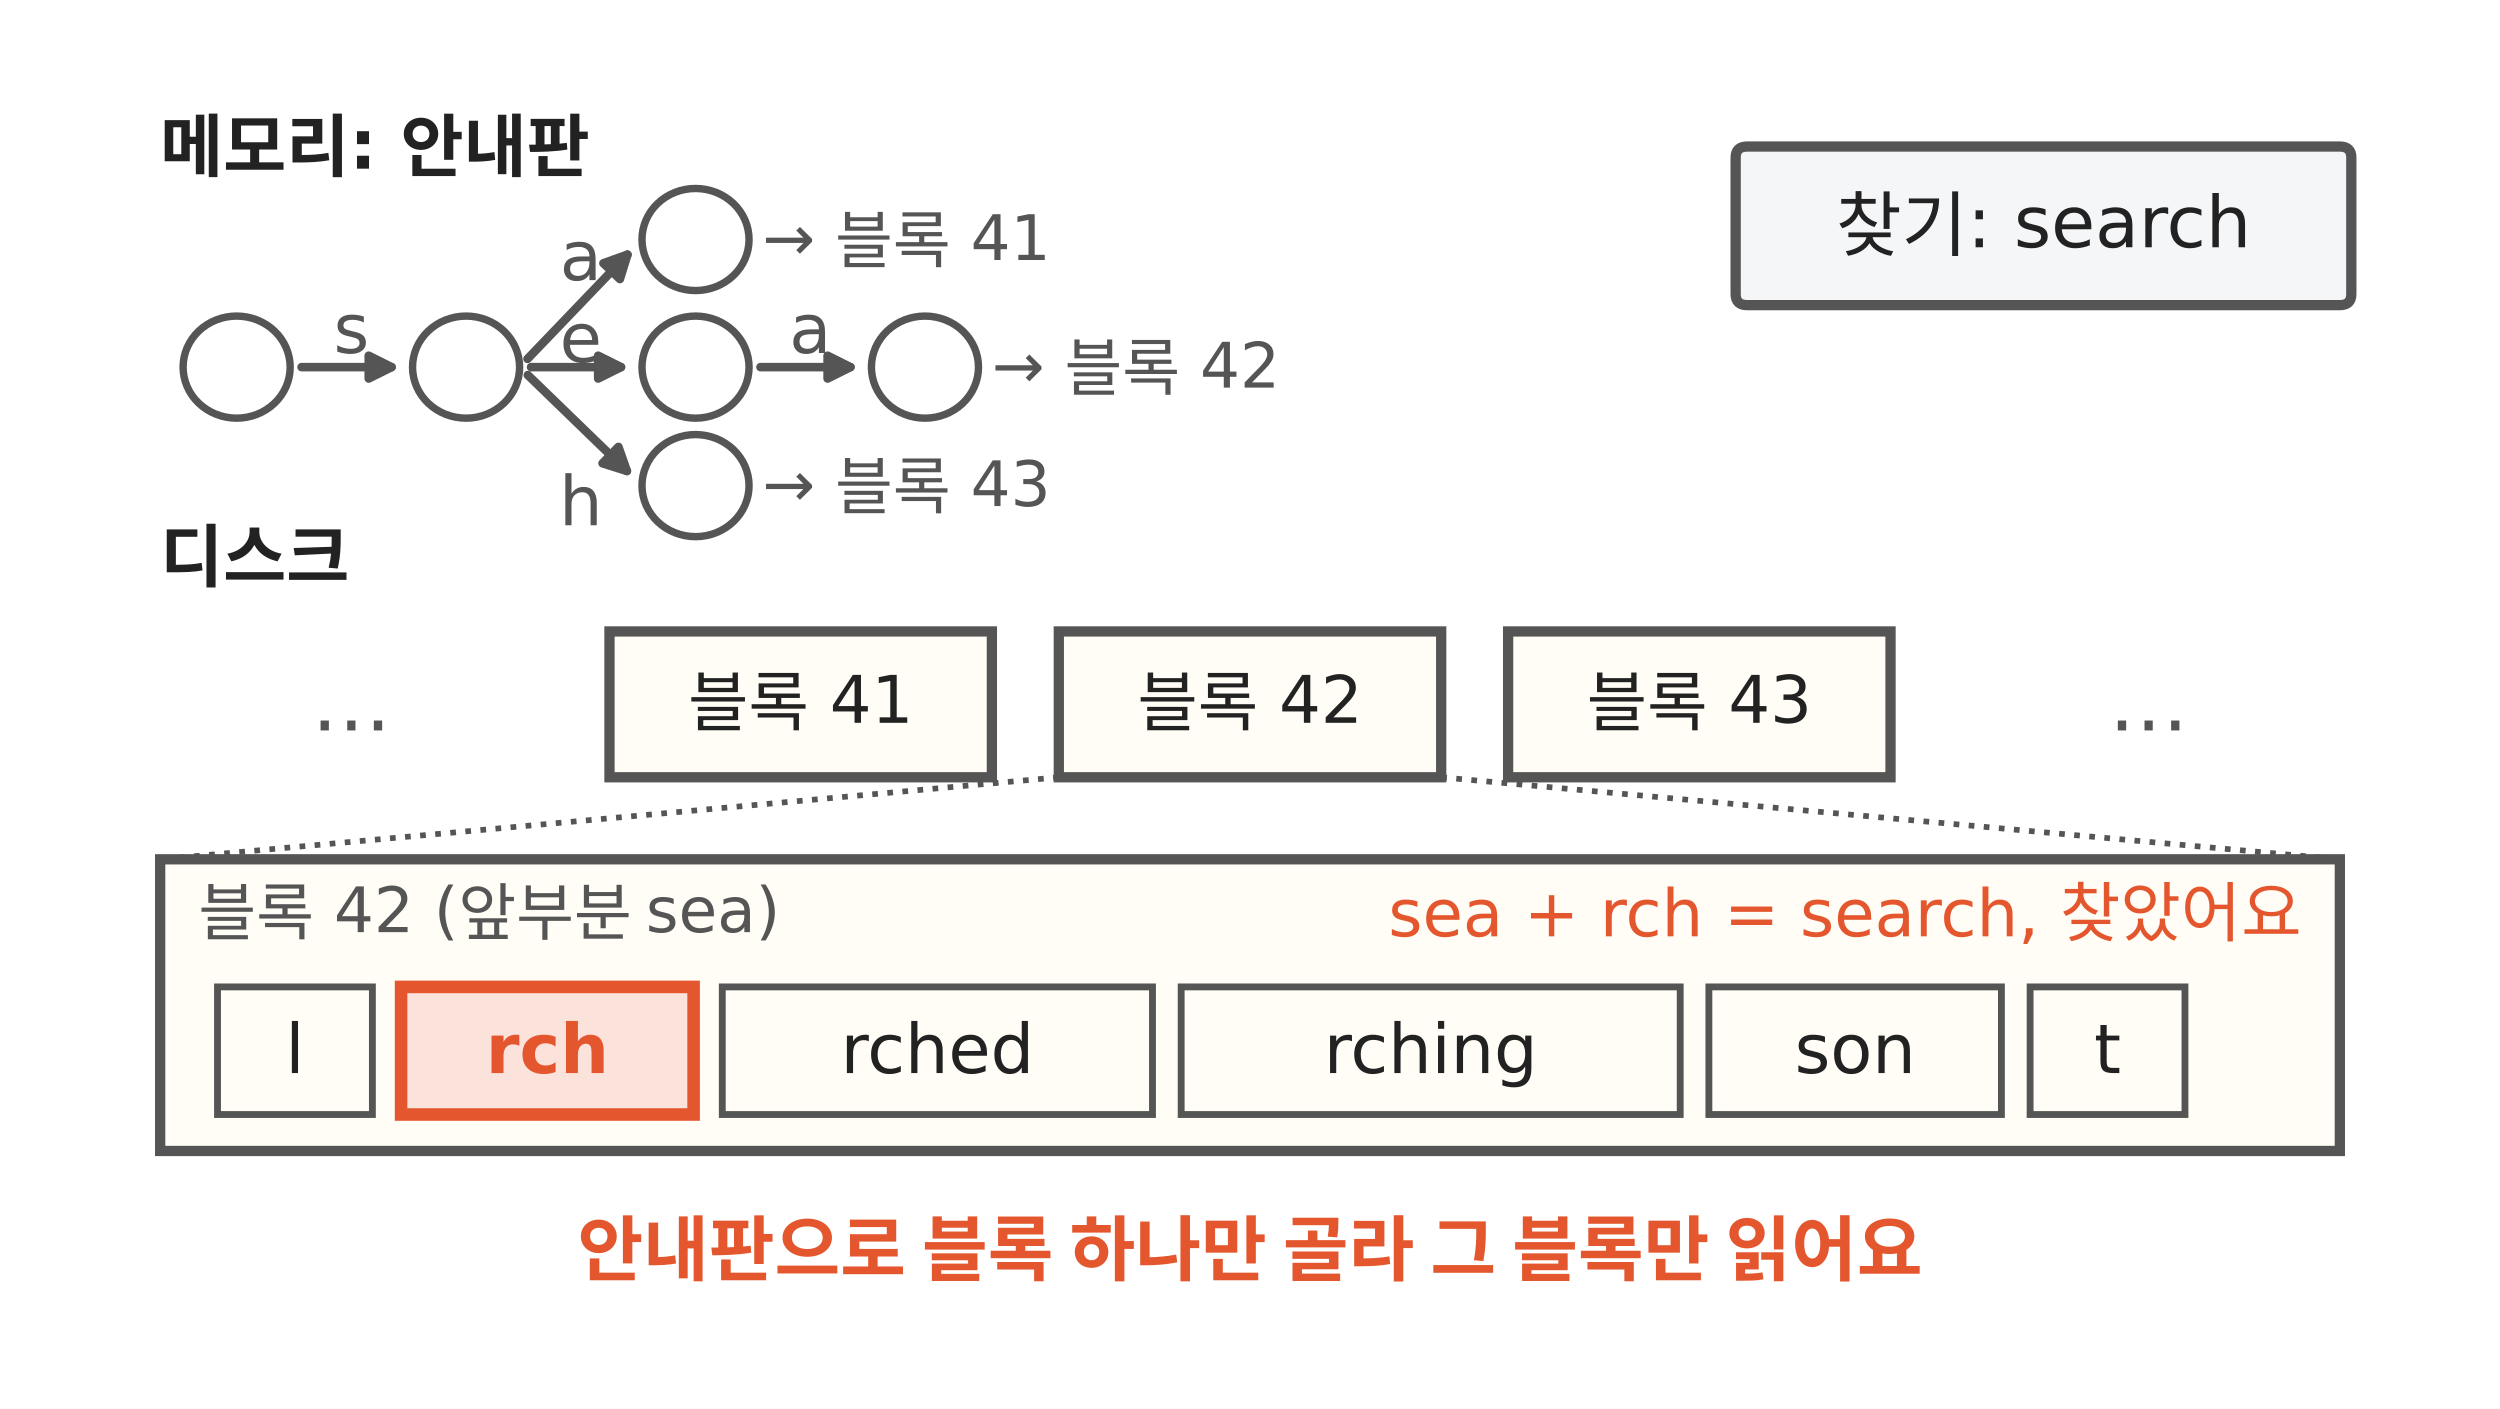
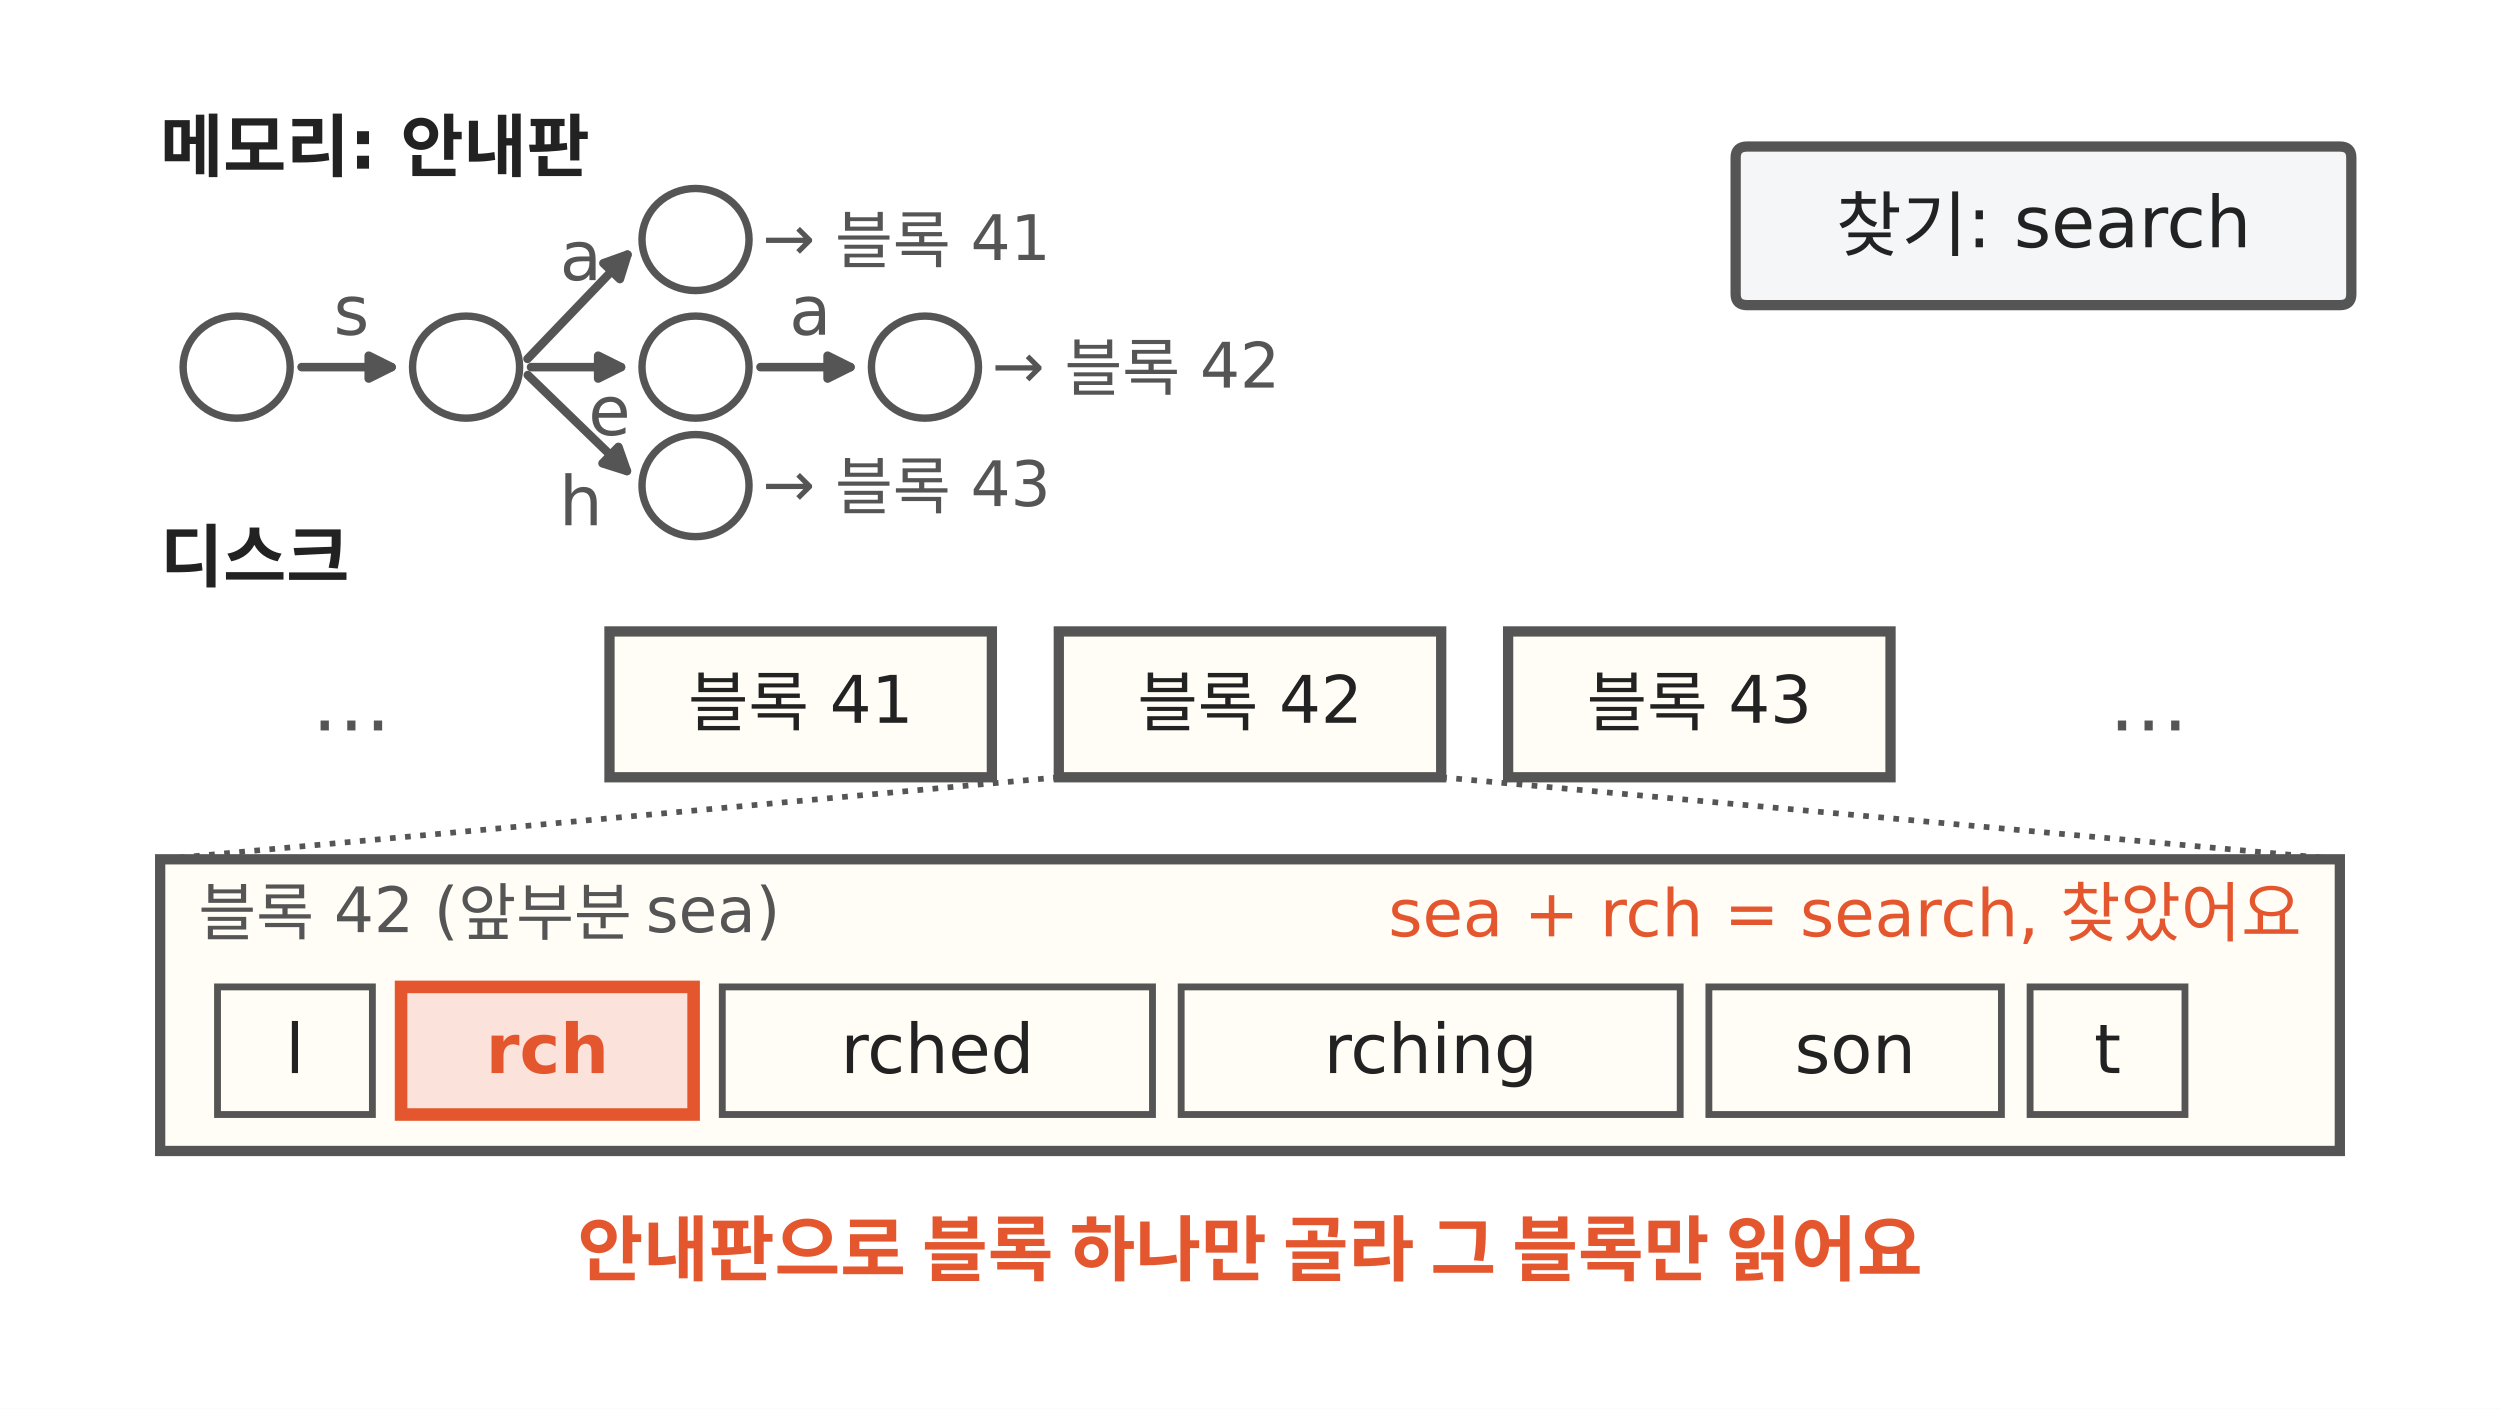
<svg xmlns="http://www.w3.org/2000/svg" width="437.76pt" height="246.672pt" viewBox="0 0 437.76 246.672" version="1.1">
  <defs>
    <style type="text/css">*{stroke-linejoin: round; stroke-linecap: butt}</style>
  </defs>
  <g id="figure_1">
    <g id="patch_1">
      <path d="M 0 246.672  L 437.76 246.672  L 437.76 0  L 0 0  z " style="fill: #ffffff" />
    </g>
    <g id="axes_1">
      <g id="patch_2">
-         <path d="M 305.928 53.431  L 409.716 53.431  Q 411.725 53.431 411.725 51.516  L 411.725 27.576  Q 411.725 25.661 409.716 25.661  L 305.928 25.661  Q 303.919 25.661 303.919 27.576  L 303.919 51.516  Q 303.919 53.431 305.928 53.431  z " clip-path="url(#p03eaf91382)" style="fill: #f4f6f8; stroke: #555555; stroke-width: 1.8; stroke-linejoin: miter" />
+         <path d="M 18 228.672  L 419.76 228.672  L 419.76 18  L 18 18  L 18 228.672  z " clip-path="url(#p4eddcd780e)" style="fill: none" />
      </g>
      <g id="patch_3">
-         <path d="M 106.722 136.104  L 173.682 136.104  L 173.682 110.568  L 106.722 110.568  z " clip-path="url(#p03eaf91382)" style="fill: #fffdf5; stroke: #555555; stroke-width: 1.8; stroke-linejoin: miter" />
+         <path d="M 305.928 53.431  L 409.716 53.431  Q 411.725 53.431 411.725 51.516  L 411.725 27.576  Q 411.725 25.661 409.716 25.661  L 305.928 25.661  Q 303.919 25.661 303.919 27.576  L 303.919 51.516  Q 303.919 53.431 305.928 53.431  z " clip-path="url(#p4eddcd780e)" style="fill: #f4f6f8; stroke: #555555; stroke-width: 1.8; stroke-linejoin: miter" />
      </g>
      <g id="patch_4">
-         <path d="M 185.4 136.104  L 252.36 136.104  L 252.36 110.568  L 185.4 110.568  z " clip-path="url(#p03eaf91382)" style="fill: #fffdf5; stroke: #555555; stroke-width: 1.8; stroke-linejoin: miter" />
+         <path d="M 106.722 136.104  L 173.682 136.104  L 173.682 110.568  L 106.722 110.568  z " clip-path="url(#p4eddcd780e)" style="fill: #fffdf5; stroke: #555555; stroke-width: 1.8; stroke-linejoin: miter" />
      </g>
      <g id="patch_5">
-         <path d="M 264.078 136.104  L 331.038 136.104  L 331.038 110.568  L 264.078 110.568  z " clip-path="url(#p03eaf91382)" style="fill: #fffdf5; stroke: #555555; stroke-width: 1.8; stroke-linejoin: miter" />
+         <path d="M 185.4 136.104  L 252.36 136.104  L 252.36 110.568  L 185.4 110.568  z " clip-path="url(#p4eddcd780e)" style="fill: #fffdf5; stroke: #555555; stroke-width: 1.8; stroke-linejoin: miter" />
      </g>
      <g id="patch_6">
-         <path d="M 41.436 73.222  C 43.922 73.222 46.307 72.28 48.065 70.604  C 49.823 68.928 50.81 66.654 50.81 64.284  C 50.81 61.914 49.823 59.64 48.065 57.964  C 46.307 56.288 43.922 55.346 41.436 55.346  C 38.95 55.346 36.565 56.288 34.807 57.964  C 33.049 59.64 32.062 61.914 32.062 64.284  C 32.062 66.654 33.049 68.928 34.807 70.604  C 36.565 72.28 38.95 73.222 41.436 73.222  z " clip-path="url(#p03eaf91382)" style="fill: #ffffff; stroke: #555555; stroke-width: 1.3; stroke-linejoin: miter" />
+         <path d="M 264.078 136.104  L 331.038 136.104  L 331.038 110.568  L 264.078 110.568  z " clip-path="url(#p4eddcd780e)" style="fill: #fffdf5; stroke: #555555; stroke-width: 1.8; stroke-linejoin: miter" />
      </g>
      <g id="patch_7">
-         <path d="M 81.612 73.222  C 84.098 73.222 86.483 72.28 88.241 70.604  C 89.999 68.928 90.986 66.654 90.986 64.284  C 90.986 61.914 89.999 59.64 88.241 57.964  C 86.483 56.288 84.098 55.346 81.612 55.346  C 79.126 55.346 76.741 56.288 74.983 57.964  C 73.225 59.64 72.238 61.914 72.238 64.284  C 72.238 66.654 73.225 68.928 74.983 70.604  C 76.741 72.28 79.126 73.222 81.612 73.222  z " clip-path="url(#p03eaf91382)" style="fill: #ffffff; stroke: #555555; stroke-width: 1.3; stroke-linejoin: miter" />
+         <path d="M 41.436 73.222  C 43.922 73.222 46.307 72.28 48.065 70.604  C 49.823 68.928 50.81 66.654 50.81 64.284  C 50.81 61.914 49.823 59.64 48.065 57.964  C 46.307 56.288 43.922 55.346 41.436 55.346  C 38.95 55.346 36.565 56.288 34.807 57.964  C 33.049 59.64 32.062 61.914 32.062 64.284  C 32.062 66.654 33.049 68.928 34.807 70.604  C 36.565 72.28 38.95 73.222 41.436 73.222  z " clip-path="url(#p4eddcd780e)" style="fill: #ffffff; stroke: #555555; stroke-width: 1.3; stroke-linejoin: miter" />
      </g>
      <g id="patch_8">
-         <path d="M 121.788 50.878  C 124.274 50.878 126.659 49.936 128.417 48.26  C 130.175 46.584 131.162 44.31 131.162 41.94  C 131.162 39.57 130.175 37.296 128.417 35.62  C 126.659 33.944 124.274 33.002 121.788 33.002  C 119.302 33.002 116.917 33.944 115.159 35.62  C 113.401 37.296 112.414 39.57 112.414 41.94  C 112.414 44.31 113.401 46.584 115.159 48.26  C 116.917 49.936 119.302 50.878 121.788 50.878  z " clip-path="url(#p03eaf91382)" style="fill: #ffffff; stroke: #555555; stroke-width: 1.3; stroke-linejoin: miter" />
+         <path d="M 81.612 73.222  C 84.098 73.222 86.483 72.28 88.241 70.604  C 89.999 68.928 90.986 66.654 90.986 64.284  C 90.986 61.914 89.999 59.64 88.241 57.964  C 86.483 56.288 84.098 55.346 81.612 55.346  C 79.126 55.346 76.741 56.288 74.983 57.964  C 73.225 59.64 72.238 61.914 72.238 64.284  C 72.238 66.654 73.225 68.928 74.983 70.604  C 76.741 72.28 79.126 73.222 81.612 73.222  z " clip-path="url(#p4eddcd780e)" style="fill: #ffffff; stroke: #555555; stroke-width: 1.3; stroke-linejoin: miter" />
      </g>
      <g id="patch_9">
-         <path d="M 121.788 73.222  C 124.274 73.222 126.659 72.28 128.417 70.604  C 130.175 68.928 131.162 66.654 131.162 64.284  C 131.162 61.914 130.175 59.64 128.417 57.964  C 126.659 56.288 124.274 55.346 121.788 55.346  C 119.302 55.346 116.917 56.288 115.159 57.964  C 113.401 59.64 112.414 61.914 112.414 64.284  C 112.414 66.654 113.401 68.928 115.159 70.604  C 116.917 72.28 119.302 73.222 121.788 73.222  z " clip-path="url(#p03eaf91382)" style="fill: #ffffff; stroke: #555555; stroke-width: 1.3; stroke-linejoin: miter" />
+         <path d="M 121.788 50.878  C 124.274 50.878 126.659 49.936 128.417 48.26  C 130.175 46.584 131.162 44.31 131.162 41.94  C 131.162 39.57 130.175 37.296 128.417 35.62  C 126.659 33.944 124.274 33.002 121.788 33.002  C 119.302 33.002 116.917 33.944 115.159 35.62  C 113.401 37.296 112.414 39.57 112.414 41.94  C 112.414 44.31 113.401 46.584 115.159 48.26  C 116.917 49.936 119.302 50.878 121.788 50.878  z " clip-path="url(#p4eddcd780e)" style="fill: #ffffff; stroke: #555555; stroke-width: 1.3; stroke-linejoin: miter" />
      </g>
      <g id="patch_10">
-         <path d="M 161.964 73.222  C 164.45 73.222 166.835 72.28 168.593 70.604  C 170.351 68.928 171.338 66.654 171.338 64.284  C 171.338 61.914 170.351 59.64 168.593 57.964  C 166.835 56.288 164.45 55.346 161.964 55.346  C 159.478 55.346 157.093 56.288 155.335 57.964  C 153.577 59.64 152.59 61.914 152.59 64.284  C 152.59 66.654 153.577 68.928 155.335 70.604  C 157.093 72.28 159.478 73.222 161.964 73.222  z " clip-path="url(#p03eaf91382)" style="fill: #ffffff; stroke: #555555; stroke-width: 1.3; stroke-linejoin: miter" />
+         <path d="M 121.788 73.222  C 124.274 73.222 126.659 72.28 128.417 70.604  C 130.175 68.928 131.162 66.654 131.162 64.284  C 131.162 61.914 130.175 59.64 128.417 57.964  C 126.659 56.288 124.274 55.346 121.788 55.346  C 119.302 55.346 116.917 56.288 115.159 57.964  C 113.401 59.64 112.414 61.914 112.414 64.284  C 112.414 66.654 113.401 68.928 115.159 70.604  C 116.917 72.28 119.302 73.222 121.788 73.222  z " clip-path="url(#p4eddcd780e)" style="fill: #ffffff; stroke: #555555; stroke-width: 1.3; stroke-linejoin: miter" />
      </g>
      <g id="patch_11">
-         <path d="M 121.788 93.97  C 124.274 93.97 126.659 93.028 128.417 91.352  C 130.175 89.676 131.162 87.402 131.162 85.032  C 131.162 82.662 130.175 80.388 128.417 78.712  C 126.659 77.036 124.274 76.094 121.788 76.094  C 119.302 76.094 116.917 77.036 115.159 78.712  C 113.401 80.388 112.414 82.662 112.414 85.032  C 112.414 87.402 113.401 89.676 115.159 91.352  C 116.917 93.028 119.302 93.97 121.788 93.97  z " clip-path="url(#p03eaf91382)" style="fill: #ffffff; stroke: #555555; stroke-width: 1.3; stroke-linejoin: miter" />
+         <path d="M 161.964 73.222  C 164.45 73.222 166.835 72.28 168.593 70.604  C 170.351 68.928 171.338 66.654 171.338 64.284  C 171.338 61.914 170.351 59.64 168.593 57.964  C 166.835 56.288 164.45 55.346 161.964 55.346  C 159.478 55.346 157.093 56.288 155.335 57.964  C 153.577 59.64 152.59 61.914 152.59 64.284  C 152.59 66.654 153.577 68.928 155.335 70.604  C 157.093 72.28 159.478 73.222 161.964 73.222  z " clip-path="url(#p4eddcd780e)" style="fill: #ffffff; stroke: #555555; stroke-width: 1.3; stroke-linejoin: miter" />
      </g>
      <g id="patch_12">
-         <path d="M 52.811 64.284  Q 61.526 64.284 68.564 64.284  " clip-path="url(#p03eaf91382)" style="fill: none; stroke: #555555; stroke-width: 1.5; stroke-linecap: round" />
-         <path d="M 64.564 62.284  L 68.564 64.284  L 64.564 66.284  z " clip-path="url(#p03eaf91382)" style="fill: #555555; stroke: #555555; stroke-width: 1.5; stroke-linecap: round" />
+         <path d="M 121.788 93.97  C 124.274 93.97 126.659 93.028 128.417 91.352  C 130.175 89.676 131.162 87.402 131.162 85.032  C 131.162 82.662 130.175 80.388 128.417 78.712  C 126.659 77.036 124.274 76.094 121.788 76.094  C 119.302 76.094 116.917 77.036 115.159 78.712  C 113.401 80.388 112.414 82.662 112.414 85.032  C 112.414 87.402 113.401 89.676 115.159 91.352  C 116.917 93.028 119.302 93.97 121.788 93.97  z " clip-path="url(#p4eddcd780e)" style="fill: #ffffff; stroke: #555555; stroke-width: 1.3; stroke-linejoin: miter" />
      </g>
      <g id="patch_13">
-         <path d="M 92.37 62.841  Q 101.701 53.111 109.87 44.592  " clip-path="url(#p03eaf91382)" style="fill: none; stroke: #555555; stroke-width: 1.5; stroke-linecap: round" />
-         <path d="M 105.658 46.095  L 109.87 44.592  L 108.545 48.863  z " clip-path="url(#p03eaf91382)" style="fill: #555555; stroke: #555555; stroke-width: 1.5; stroke-linecap: round" />
+         <path d="M 52.811 64.284  Q 61.526 64.284 68.564 64.284  " clip-path="url(#p4eddcd780e)" style="fill: none; stroke: #555555; stroke-width: 1.5; stroke-linecap: round" />
+         <path d="M 64.564 62.284  L 68.564 64.284  L 64.564 66.284  z " clip-path="url(#p4eddcd780e)" style="fill: #555555; stroke: #555555; stroke-width: 1.5; stroke-linecap: round" />
      </g>
      <g id="patch_14">
-         <path d="M 92.987 64.284  Q 101.702 64.284 108.74 64.284  " clip-path="url(#p03eaf91382)" style="fill: none; stroke: #555555; stroke-width: 1.5; stroke-linecap: round" />
-         <path d="M 104.74 62.284  L 108.74 64.284  L 104.74 66.284  z " clip-path="url(#p03eaf91382)" style="fill: #555555; stroke: #555555; stroke-width: 1.5; stroke-linecap: round" />
+         <path d="M 92.37 62.841  Q 101.701 53.111 109.87 44.592  " clip-path="url(#p4eddcd780e)" style="fill: none; stroke: #555555; stroke-width: 1.5; stroke-linecap: round" />
+         <path d="M 105.658 46.095  L 109.87 44.592  L 108.545 48.863  z " clip-path="url(#p4eddcd780e)" style="fill: #555555; stroke: #555555; stroke-width: 1.5; stroke-linecap: round" />
      </g>
      <g id="patch_15">
-         <path d="M 133.163 64.284  Q 141.878 64.284 148.916 64.284  " clip-path="url(#p03eaf91382)" style="fill: none; stroke: #555555; stroke-width: 1.5; stroke-linecap: round" />
-         <path d="M 144.916 62.284  L 148.916 64.284  L 144.916 66.284  z " clip-path="url(#p03eaf91382)" style="fill: #555555; stroke: #555555; stroke-width: 1.5; stroke-linecap: round" />
+         <path d="M 92.987 64.284  Q 101.702 64.284 108.74 64.284  " clip-path="url(#p4eddcd780e)" style="fill: none; stroke: #555555; stroke-width: 1.5; stroke-linecap: round" />
+         <path d="M 104.74 62.284  L 108.74 64.284  L 104.74 66.284  z " clip-path="url(#p4eddcd780e)" style="fill: #555555; stroke: #555555; stroke-width: 1.5; stroke-linecap: round" />
      </g>
      <g id="patch_16">
-         <path d="M 92.422 65.674  Q 101.699 74.657 109.771 82.474  " clip-path="url(#p03eaf91382)" style="fill: none; stroke: #555555; stroke-width: 1.5; stroke-linecap: round" />
-         <path d="M 108.289 78.254  L 109.771 82.474  L 105.507 81.128  z " clip-path="url(#p03eaf91382)" style="fill: #555555; stroke: #555555; stroke-width: 1.5; stroke-linecap: round" />
+         <path d="M 133.163 64.284  Q 141.878 64.284 148.916 64.284  " clip-path="url(#p4eddcd780e)" style="fill: none; stroke: #555555; stroke-width: 1.5; stroke-linecap: round" />
+         <path d="M 144.916 62.284  L 148.916 64.284  L 144.916 66.284  z " clip-path="url(#p4eddcd780e)" style="fill: #555555; stroke: #555555; stroke-width: 1.5; stroke-linecap: round" />
      </g>
      <g id="patch_17">
-         <path d="M 28.044 201.54  L 409.716 201.54  L 409.716 150.468  L 28.044 150.468  z " clip-path="url(#p03eaf91382)" style="fill: #fffdf5; stroke: #555555; stroke-width: 1.8; stroke-linejoin: miter" />
+         <path d="M 92.422 65.674  Q 101.699 74.657 109.771 82.474  " clip-path="url(#p4eddcd780e)" style="fill: none; stroke: #555555; stroke-width: 1.5; stroke-linecap: round" />
+         <path d="M 108.289 78.254  L 109.771 82.474  L 105.507 81.128  z " clip-path="url(#p4eddcd780e)" style="fill: #555555; stroke: #555555; stroke-width: 1.5; stroke-linecap: round" />
      </g>
      <g id="patch_18">
-         <path d="M 38.088 195.156  L 65.207 195.156  L 65.207 172.812  L 38.088 172.812  z " clip-path="url(#p03eaf91382)" style="fill: #fffdf5; stroke: #555555; stroke-width: 1.2; stroke-linejoin: miter" />
+         <path d="M 28.044 201.54  L 409.716 201.54  L 409.716 150.468  L 28.044 150.468  z " clip-path="url(#p4eddcd780e)" style="fill: #fffdf5; stroke: #555555; stroke-width: 1.8; stroke-linejoin: miter" />
      </g>
      <g id="patch_19">
-         <path d="M 70.229 195.156  L 121.453 195.156  L 121.453 172.812  L 70.229 172.812  z " clip-path="url(#p03eaf91382)" style="fill: #fbe3dc; stroke: #e4572e; stroke-width: 2.2; stroke-linejoin: miter" />
+         <path d="M 38.088 195.156  L 65.207 195.156  L 65.207 172.812  L 38.088 172.812  z " clip-path="url(#p4eddcd780e)" style="fill: #fffdf5; stroke: #555555; stroke-width: 1.2; stroke-linejoin: miter" />
      </g>
      <g id="patch_20">
-         <path d="M 126.475 195.156  L 201.805 195.156  L 201.805 172.812  L 126.475 172.812  z " clip-path="url(#p03eaf91382)" style="fill: #fffdf5; stroke: #555555; stroke-width: 1.2; stroke-linejoin: miter" />
+         <path d="M 70.229 195.156  L 121.453 195.156  L 121.453 172.812  L 70.229 172.812  z " clip-path="url(#p4eddcd780e)" style="fill: #fbe3dc; stroke: #e4572e; stroke-width: 2.2; stroke-linejoin: miter" />
      </g>
      <g id="patch_21">
-         <path d="M 206.827 195.156  L 294.21 195.156  L 294.21 172.812  L 206.827 172.812  z " clip-path="url(#p03eaf91382)" style="fill: #fffdf5; stroke: #555555; stroke-width: 1.2; stroke-linejoin: miter" />
+         <path d="M 126.475 195.156  L 201.805 195.156  L 201.805 172.812  L 126.475 172.812  z " clip-path="url(#p4eddcd780e)" style="fill: #fffdf5; stroke: #555555; stroke-width: 1.2; stroke-linejoin: miter" />
      </g>
      <g id="patch_22">
-         <path d="M 299.232 195.156  L 350.456 195.156  L 350.456 172.812  L 299.232 172.812  z " clip-path="url(#p03eaf91382)" style="fill: #fffdf5; stroke: #555555; stroke-width: 1.2; stroke-linejoin: miter" />
+         <path d="M 206.827 195.156  L 294.21 195.156  L 294.21 172.812  L 206.827 172.812  z " clip-path="url(#p4eddcd780e)" style="fill: #fffdf5; stroke: #555555; stroke-width: 1.2; stroke-linejoin: miter" />
      </g>
      <g id="patch_23">
-         <path d="M 355.478 195.156  L 382.597 195.156  L 382.597 172.812  L 355.478 172.812  z " clip-path="url(#p03eaf91382)" style="fill: #fffdf5; stroke: #555555; stroke-width: 1.2; stroke-linejoin: miter" />
+         <path d="M 299.232 195.156  L 350.456 195.156  L 350.456 172.812  L 299.232 172.812  z " clip-path="url(#p4eddcd780e)" style="fill: #fffdf5; stroke: #555555; stroke-width: 1.2; stroke-linejoin: miter" />
+       </g>
+       <g id="patch_24">
+         <path d="M 355.478 195.156  L 382.597 195.156  L 382.597 172.812  L 355.478 172.812  z " clip-path="url(#p4eddcd780e)" style="fill: #fffdf5; stroke: #555555; stroke-width: 1.2; stroke-linejoin: miter" />
      </g>
      <g id="line2d_1">
-         <path d="M 185.4 136.104  L 28.044 150.468  " clip-path="url(#p03eaf91382)" style="fill: none; stroke-dasharray: 1,1.65; stroke-dashoffset: 0; stroke: #555555" />
+         <path d="M 185.4 136.104  L 28.044 150.468  " clip-path="url(#p4eddcd780e)" style="fill: none; stroke-dasharray: 1,1.65; stroke-dashoffset: 0; stroke: #555555" />
      </g>
      <g id="line2d_2">
-         <path d="M 252.36 136.104  L 409.716 150.468  " clip-path="url(#p03eaf91382)" style="fill: none; stroke-dasharray: 1,1.65; stroke-dashoffset: 0; stroke: #555555" />
+         <path d="M 252.36 136.104  L 409.716 150.468  " clip-path="url(#p4eddcd780e)" style="fill: none; stroke-dasharray: 1,1.65; stroke-dashoffset: 0; stroke: #555555" />
      </g>
      <g id="text_1">
        <text style="fill: #222222; font: 12.5px 'Apple SD Gothic Neo', 'Noto Sans KR', 'Malgun Gothic', 'DejaVu Sans', 'Bitstream Vera Sans', 'Computer Modern Sans Serif', 'Lucida Grande', 'Verdana', 'Geneva', 'Lucid', 'Arial', 'Helvetica', 'Avant Garde', sans-serif; text-anchor: middle" x="357.822" y="43.863" transform="rotate(-0 357.822 43.86283)">찾기: search</text>
      </g>
      <g id="text_2">
        <text style="fill: #222222; font: 700 12px 'Apple SD Gothic Neo', 'Noto Sans KR', 'Malgun Gothic', 'DejaVu Sans', 'Bitstream Vera Sans', 'Computer Modern Sans Serif', 'Lucida Grande', 'Verdana', 'Geneva', 'Lucid', 'Arial', 'Helvetica', 'Avant Garde', sans-serif; text-anchor: start" x="28.044" y="101.773" transform="rotate(-0 28.044 101.7731)">디스크</text>
      </g>
      <g id="text_3">
        <text style="fill: #555555; font: 14px 'Apple SD Gothic Neo', 'Noto Sans KR', 'Malgun Gothic', 'DejaVu Sans', 'Bitstream Vera Sans', 'Computer Modern Sans Serif', 'Lucida Grande', 'Verdana', 'Geneva', 'Lucid', 'Arial', 'Helvetica', 'Avant Garde', sans-serif; text-anchor: middle" x="61.524" y="127.9" transform="rotate(-0 61.524 127.9002)">…</text>
      </g>
      <g id="text_4">
        <text style="fill: #222222; font: 11.5px 'Apple SD Gothic Neo', 'Noto Sans KR', 'Malgun Gothic', 'DejaVu Sans', 'Bitstream Vera Sans', 'Computer Modern Sans Serif', 'Lucida Grande', 'Verdana', 'Geneva', 'Lucid', 'Arial', 'Helvetica', 'Avant Garde', sans-serif; text-anchor: middle" x="140.202" y="127.085" transform="rotate(-0 140.202 127.0852)">블록 41</text>
      </g>
      <g id="text_5">
        <text style="fill: #222222; font: 11.5px 'Apple SD Gothic Neo', 'Noto Sans KR', 'Malgun Gothic', 'DejaVu Sans', 'Bitstream Vera Sans', 'Computer Modern Sans Serif', 'Lucida Grande', 'Verdana', 'Geneva', 'Lucid', 'Arial', 'Helvetica', 'Avant Garde', sans-serif; text-anchor: middle" x="218.88" y="127.085" transform="rotate(-0 218.88 127.0852)">블록 42</text>
      </g>
      <g id="text_6">
        <text style="fill: #222222; font: 11.5px 'Apple SD Gothic Neo', 'Noto Sans KR', 'Malgun Gothic', 'DejaVu Sans', 'Bitstream Vera Sans', 'Computer Modern Sans Serif', 'Lucida Grande', 'Verdana', 'Geneva', 'Lucid', 'Arial', 'Helvetica', 'Avant Garde', sans-serif; text-anchor: middle" x="297.558" y="127.085" transform="rotate(-0 297.558 127.0852)">블록 43</text>
      </g>
      <g id="text_7">
        <text style="fill: #555555; font: 14px 'Apple SD Gothic Neo', 'Noto Sans KR', 'Malgun Gothic', 'DejaVu Sans', 'Bitstream Vera Sans', 'Computer Modern Sans Serif', 'Lucida Grande', 'Verdana', 'Geneva', 'Lucid', 'Arial', 'Helvetica', 'Avant Garde', sans-serif; text-anchor: middle" x="376.236" y="127.9" transform="rotate(-0 376.236 127.9002)">…</text>
      </g>
      <g id="text_8">
        <text style="fill: #222222; font: 700 12px 'Apple SD Gothic Neo', 'Noto Sans KR', 'Malgun Gothic', 'DejaVu Sans', 'Bitstream Vera Sans', 'Computer Modern Sans Serif', 'Lucida Grande', 'Verdana', 'Geneva', 'Lucid', 'Arial', 'Helvetica', 'Avant Garde', sans-serif; text-anchor: start" x="28.044" y="29.953" transform="rotate(-0 28.044 29.95312)">메모리: 안내판</text>
      </g>
      <g id="text_9">
-         <text style="fill: #555555; font: 12px 'Apple SD Gothic Neo', 'Noto Sans KR', 'Malgun Gothic', 'DejaVu Sans', 'Bitstream Vera Sans', 'Computer Modern Sans Serif', 'Lucida Grande', 'Verdana', 'Geneva', 'Lucid', 'Arial', 'Helvetica', 'Avant Garde', sans-serif; text-anchor: middle" x="61.524" y="61.812" transform="rotate(-0 61.524 61.81219)">s</text>
+         <text style="fill: #555555; font: 12px 'Apple SD Gothic Neo', 'Noto Sans KR', 'Malgun Gothic', 'DejaVu Sans', 'Bitstream Vera Sans', 'Computer Modern Sans Serif', 'Lucida Grande', 'Verdana', 'Geneva', 'Lucid', 'Arial', 'Helvetica', 'Avant Garde', sans-serif; text-anchor: middle" x="61.524" y="58.62" transform="rotate(-0 61.524 58.62019)">s</text>
      </g>
      <g id="text_10">
        <text style="fill: #555555; font: 12px 'Apple SD Gothic Neo', 'Noto Sans KR', 'Malgun Gothic', 'DejaVu Sans', 'Bitstream Vera Sans', 'Computer Modern Sans Serif', 'Lucida Grande', 'Verdana', 'Geneva', 'Lucid', 'Arial', 'Helvetica', 'Avant Garde', sans-serif; text-anchor: middle" x="101.7" y="49.044" transform="rotate(-0 101.7 49.04419)">a</text>
      </g>
      <g id="text_11">
-         <text style="fill: #555555; font: 12px 'Apple SD Gothic Neo', 'Noto Sans KR', 'Malgun Gothic', 'DejaVu Sans', 'Bitstream Vera Sans', 'Computer Modern Sans Serif', 'Lucida Grande', 'Verdana', 'Geneva', 'Lucid', 'Arial', 'Helvetica', 'Avant Garde', sans-serif; text-anchor: middle" x="101.7" y="63.408" transform="rotate(-0 101.7 63.40819)">e</text>
+         <text style="fill: #555555; font: 12px 'Apple SD Gothic Neo', 'Noto Sans KR', 'Malgun Gothic', 'DejaVu Sans', 'Bitstream Vera Sans', 'Computer Modern Sans Serif', 'Lucida Grande', 'Verdana', 'Geneva', 'Lucid', 'Arial', 'Helvetica', 'Avant Garde', sans-serif; text-anchor: middle" x="106.722" y="76.176" transform="rotate(-0 106.722 76.17619)">e</text>
      </g>
      <g id="text_12">
-         <text style="fill: #555555; font: 12px 'Apple SD Gothic Neo', 'Noto Sans KR', 'Malgun Gothic', 'DejaVu Sans', 'Bitstream Vera Sans', 'Computer Modern Sans Serif', 'Lucida Grande', 'Verdana', 'Geneva', 'Lucid', 'Arial', 'Helvetica', 'Avant Garde', sans-serif; text-anchor: middle" x="141.876" y="61.812" transform="rotate(-0 141.876 61.81219)">a</text>
+         <text style="fill: #555555; font: 12px 'Apple SD Gothic Neo', 'Noto Sans KR', 'Malgun Gothic', 'DejaVu Sans', 'Bitstream Vera Sans', 'Computer Modern Sans Serif', 'Lucida Grande', 'Verdana', 'Geneva', 'Lucid', 'Arial', 'Helvetica', 'Avant Garde', sans-serif; text-anchor: middle" x="141.876" y="58.62" transform="rotate(-0 141.876 58.62019)">a</text>
      </g>
      <g id="text_13">
        <text style="fill: #555555; font: 12px 'Apple SD Gothic Neo', 'Noto Sans KR', 'Malgun Gothic', 'DejaVu Sans', 'Bitstream Vera Sans', 'Computer Modern Sans Serif', 'Lucida Grande', 'Verdana', 'Geneva', 'Lucid', 'Arial', 'Helvetica', 'Avant Garde', sans-serif; text-anchor: middle" x="101.7" y="91.977" transform="rotate(-0 101.7 91.97659)">h</text>
      </g>
      <g id="text_14">
        <text style="fill: #555555; font: 11px 'Apple SD Gothic Neo', 'Noto Sans KR', 'Malgun Gothic', 'DejaVu Sans', 'Bitstream Vera Sans', 'Computer Modern Sans Serif', 'Lucida Grande', 'Verdana', 'Geneva', 'Lucid', 'Arial', 'Helvetica', 'Avant Garde', sans-serif; text-anchor: start" x="133.506" y="45.526" transform="rotate(-0 133.506 45.52617)">→ 블록 41</text>
      </g>
      <g id="text_15">
        <text style="fill: #555555; font: 11px 'Apple SD Gothic Neo', 'Noto Sans KR', 'Malgun Gothic', 'DejaVu Sans', 'Bitstream Vera Sans', 'Computer Modern Sans Serif', 'Lucida Grande', 'Verdana', 'Geneva', 'Lucid', 'Arial', 'Helvetica', 'Avant Garde', sans-serif; text-anchor: start" x="173.682" y="67.87" transform="rotate(-0 173.682 67.87017)">→ 블록 42</text>
      </g>
      <g id="text_16">
        <text style="fill: #555555; font: 11px 'Apple SD Gothic Neo', 'Noto Sans KR', 'Malgun Gothic', 'DejaVu Sans', 'Bitstream Vera Sans', 'Computer Modern Sans Serif', 'Lucida Grande', 'Verdana', 'Geneva', 'Lucid', 'Arial', 'Helvetica', 'Avant Garde', sans-serif; text-anchor: start" x="133.506" y="88.618" transform="rotate(-0 133.506 88.61817)">→ 블록 43</text>
      </g>
      <g id="text_17">
        <text style="fill: #555555; font: 11px 'Apple SD Gothic Neo', 'Noto Sans KR', 'Malgun Gothic', 'DejaVu Sans', 'Bitstream Vera Sans', 'Computer Modern Sans Serif', 'Lucida Grande', 'Verdana', 'Geneva', 'Lucid', 'Arial', 'Helvetica', 'Avant Garde', sans-serif; text-anchor: start" x="34.74" y="163.719" transform="rotate(-0 34.74 163.7187)">블록 42 (앞부분 sea)</text>
      </g>
      <g id="text_18">
        <text style="fill: #e4572e; font: 11.5px 'Apple SD Gothic Neo', 'Noto Sans KR', 'Malgun Gothic', 'DejaVu Sans', 'Bitstream Vera Sans', 'Computer Modern Sans Serif', 'Lucida Grande', 'Verdana', 'Geneva', 'Lucid', 'Arial', 'Helvetica', 'Avant Garde', sans-serif; text-anchor: end" x="403.02" y="163.955" transform="rotate(-0 403.02 163.9549)">sea + rch = search, 찾았어요</text>
      </g>
      <g id="text_19">
        <text style="fill: #222222; font: 12px 'Apple SD Gothic Neo', 'Noto Sans KR', 'Malgun Gothic', 'DejaVu Sans', 'Bitstream Vera Sans', 'Computer Modern Sans Serif', 'Lucida Grande', 'Verdana', 'Geneva', 'Lucid', 'Arial', 'Helvetica', 'Avant Garde', sans-serif; text-anchor: middle" x="51.647" y="187.896" transform="rotate(-0 51.6474 187.8962)">l</text>
      </g>
      <g id="text_20">
        <text style="fill: #e4572e; font: 700 12px 'Apple SD Gothic Neo', 'Noto Sans KR', 'Malgun Gothic', 'DejaVu Sans', 'Bitstream Vera Sans', 'Computer Modern Sans Serif', 'Lucida Grande', 'Verdana', 'Geneva', 'Lucid', 'Arial', 'Helvetica', 'Avant Garde', sans-serif; text-anchor: middle" x="95.841" y="187.896" transform="rotate(-0 95.841 187.8962)">rch</text>
      </g>
      <g id="text_21">
        <text style="fill: #222222; font: 12px 'Apple SD Gothic Neo', 'Noto Sans KR', 'Malgun Gothic', 'DejaVu Sans', 'Bitstream Vera Sans', 'Computer Modern Sans Serif', 'Lucida Grande', 'Verdana', 'Geneva', 'Lucid', 'Arial', 'Helvetica', 'Avant Garde', sans-serif; text-anchor: middle" x="164.14" y="187.896" transform="rotate(-0 164.1402 187.8962)">rched</text>
      </g>
      <g id="text_22">
        <text style="fill: #222222; font: 12px 'Apple SD Gothic Neo', 'Noto Sans KR', 'Malgun Gothic', 'DejaVu Sans', 'Bitstream Vera Sans', 'Computer Modern Sans Serif', 'Lucida Grande', 'Verdana', 'Geneva', 'Lucid', 'Arial', 'Helvetica', 'Avant Garde', sans-serif; text-anchor: middle" x="250.519" y="187.896" transform="rotate(-0 250.5186 187.8962)">rching</text>
      </g>
      <g id="text_23">
        <text style="fill: #222222; font: 12px 'Apple SD Gothic Neo', 'Noto Sans KR', 'Malgun Gothic', 'DejaVu Sans', 'Bitstream Vera Sans', 'Computer Modern Sans Serif', 'Lucida Grande', 'Verdana', 'Geneva', 'Lucid', 'Arial', 'Helvetica', 'Avant Garde', sans-serif; text-anchor: middle" x="324.844" y="187.896" transform="rotate(-0 324.8442 187.8962)">son</text>
      </g>
      <g id="text_24">
        <text style="fill: #222222; font: 12px 'Apple SD Gothic Neo', 'Noto Sans KR', 'Malgun Gothic', 'DejaVu Sans', 'Bitstream Vera Sans', 'Computer Modern Sans Serif', 'Lucida Grande', 'Verdana', 'Geneva', 'Lucid', 'Arial', 'Helvetica', 'Avant Garde', sans-serif; text-anchor: middle" x="369.038" y="187.896" transform="rotate(-0 369.0378 187.8962)">t</text>
      </g>
      <g id="text_25">
        <text style="fill: #e4572e; font: 700 12.5px 'Apple SD Gothic Neo', 'Noto Sans KR', 'Malgun Gothic', 'DejaVu Sans', 'Bitstream Vera Sans', 'Computer Modern Sans Serif', 'Lucida Grande', 'Verdana', 'Geneva', 'Lucid', 'Arial', 'Helvetica', 'Avant Garde', sans-serif; text-anchor: middle" x="218.88" y="223.272" transform="rotate(-0 218.88 223.2718)">안내판으로 블록 하나만 골라 그 블록만 읽어요</text>
      </g>
    </g>
  </g>
  <defs>
-     <clipPath id="p03eaf91382">
+     <clipPath id="p4eddcd780e">
      <rect x="18" y="18" width="401.76" height="210.672" />
    </clipPath>
  </defs>
</svg>
